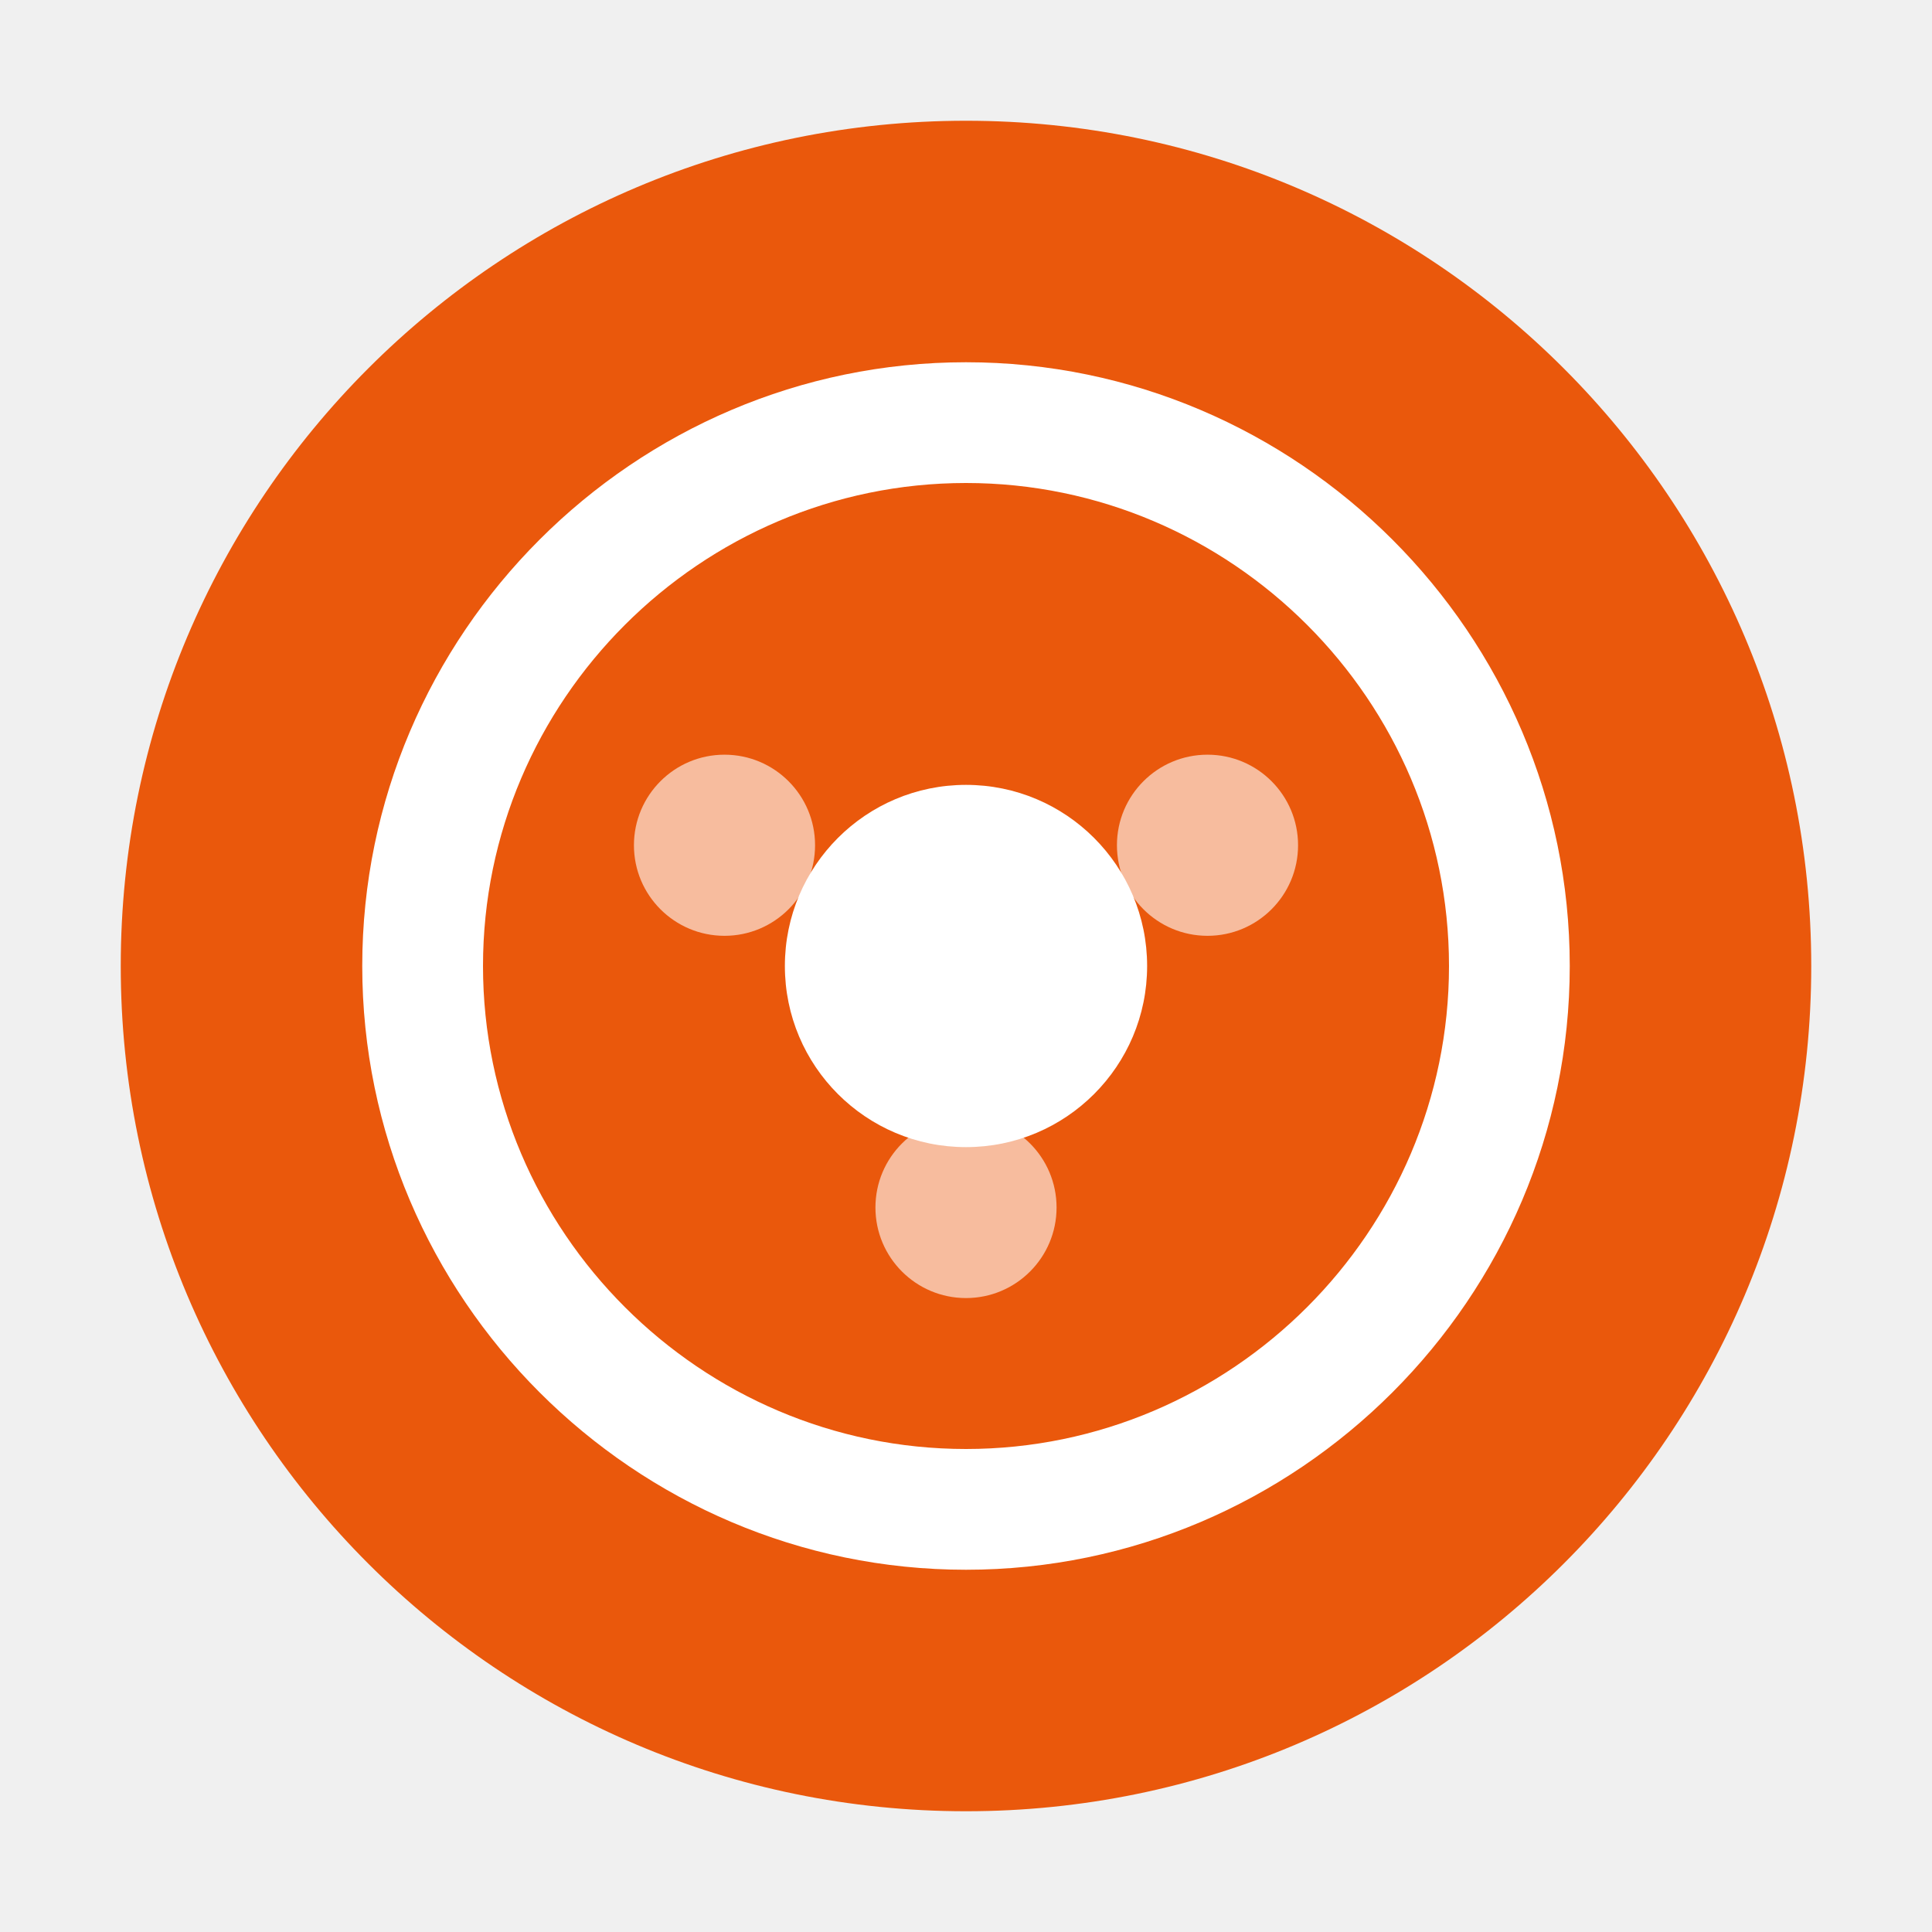
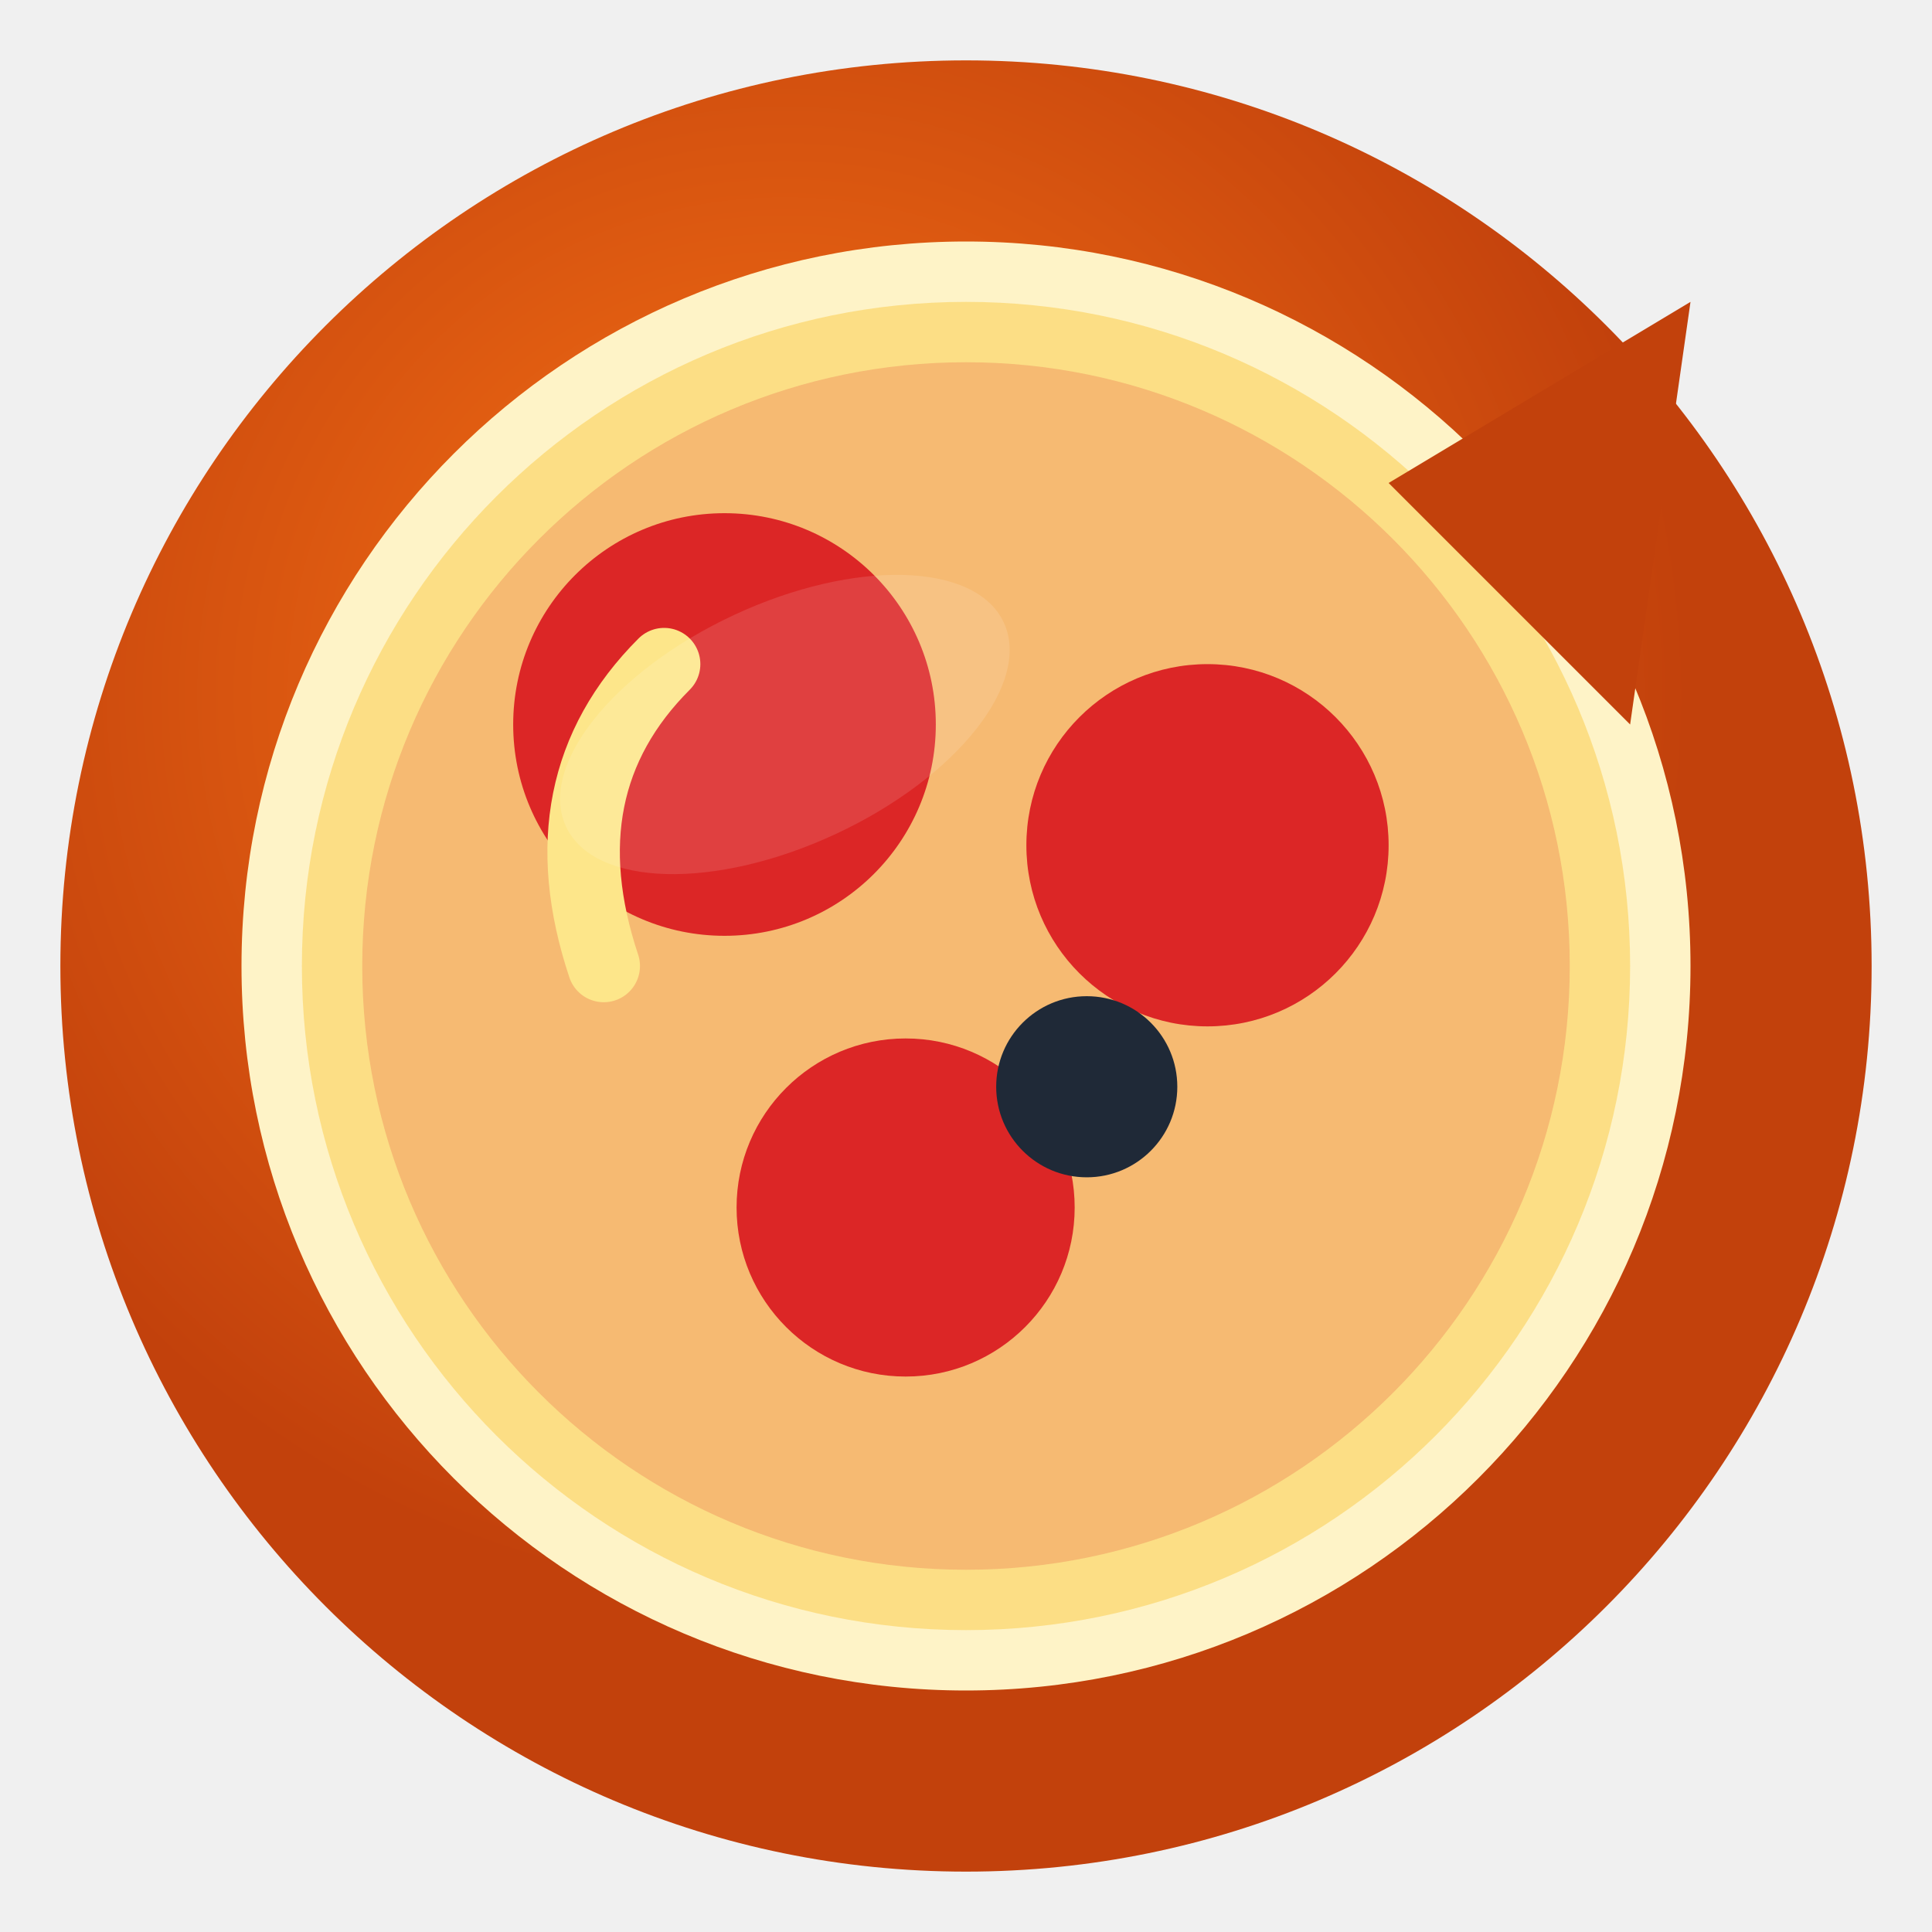
<svg xmlns="http://www.w3.org/2000/svg" viewBox="0 0 32 32">
-   <circle cx="16" cy="16" r="14" fill="#ea580c" />
-   <path fill="#fff" d="M16 6c-5.5 0-10 4.5-10 10s4.5 10 10 10 10-4.5 10-10S21.5 6 16 6zm0 18c-4.4 0-8-3.6-8-8s3.6-8 8-8 8 3.6 8 8-3.6 8-8 8z" />
-   <circle cx="16" cy="16" r="3" fill="#fff" />
-   <circle cx="12" cy="14" r="1.5" fill="#fff" opacity="0.6" />
-   <circle cx="20" cy="14" r="1.5" fill="#fff" opacity="0.6" />
-   <circle cx="16" cy="20" r="1.5" fill="#fff" opacity="0.6" />
+   <defs>
+     <radialGradient id="fbg" cx="40%" cy="35%">
+       <stop offset="0%" stop-color="#f97316" />
+       <stop offset="100%" stop-color="#c2410c" />
+     </radialGradient>
+   </defs>
+   <circle cx="16" cy="16" r="15" fill="url(#fbg)" />
+   <circle cx="16" cy="16" r="12" fill="#fef3c7" />
+   <circle cx="16" cy="16" r="11" fill="#fbbf24" opacity="0.4" />
+   <circle cx="16" cy="16" r="10" fill="#dc2626" opacity="0.2" />
+   <circle cx="12" cy="12" r="3.5" fill="#dc2626" />
+   <circle cx="20" cy="14" r="3" fill="#dc2626" />
+   <circle cx="15" cy="20" r="2.8" fill="#dc2626" />
+   <circle cx="18" cy="18" r="1.5" fill="#1f2937" />
+   <path d="M10 16 Q9 13 11 11" fill="none" stroke="#fde68a" stroke-width="1.2" stroke-linecap="round" />
+   <path d="M23 8 L28 5 L27 12 Z" fill="#c2410c" />
+   <ellipse cx="13" cy="12" rx="4" ry="2" fill="white" opacity="0.12" transform="rotate(-25 13 12)" />
</svg>
